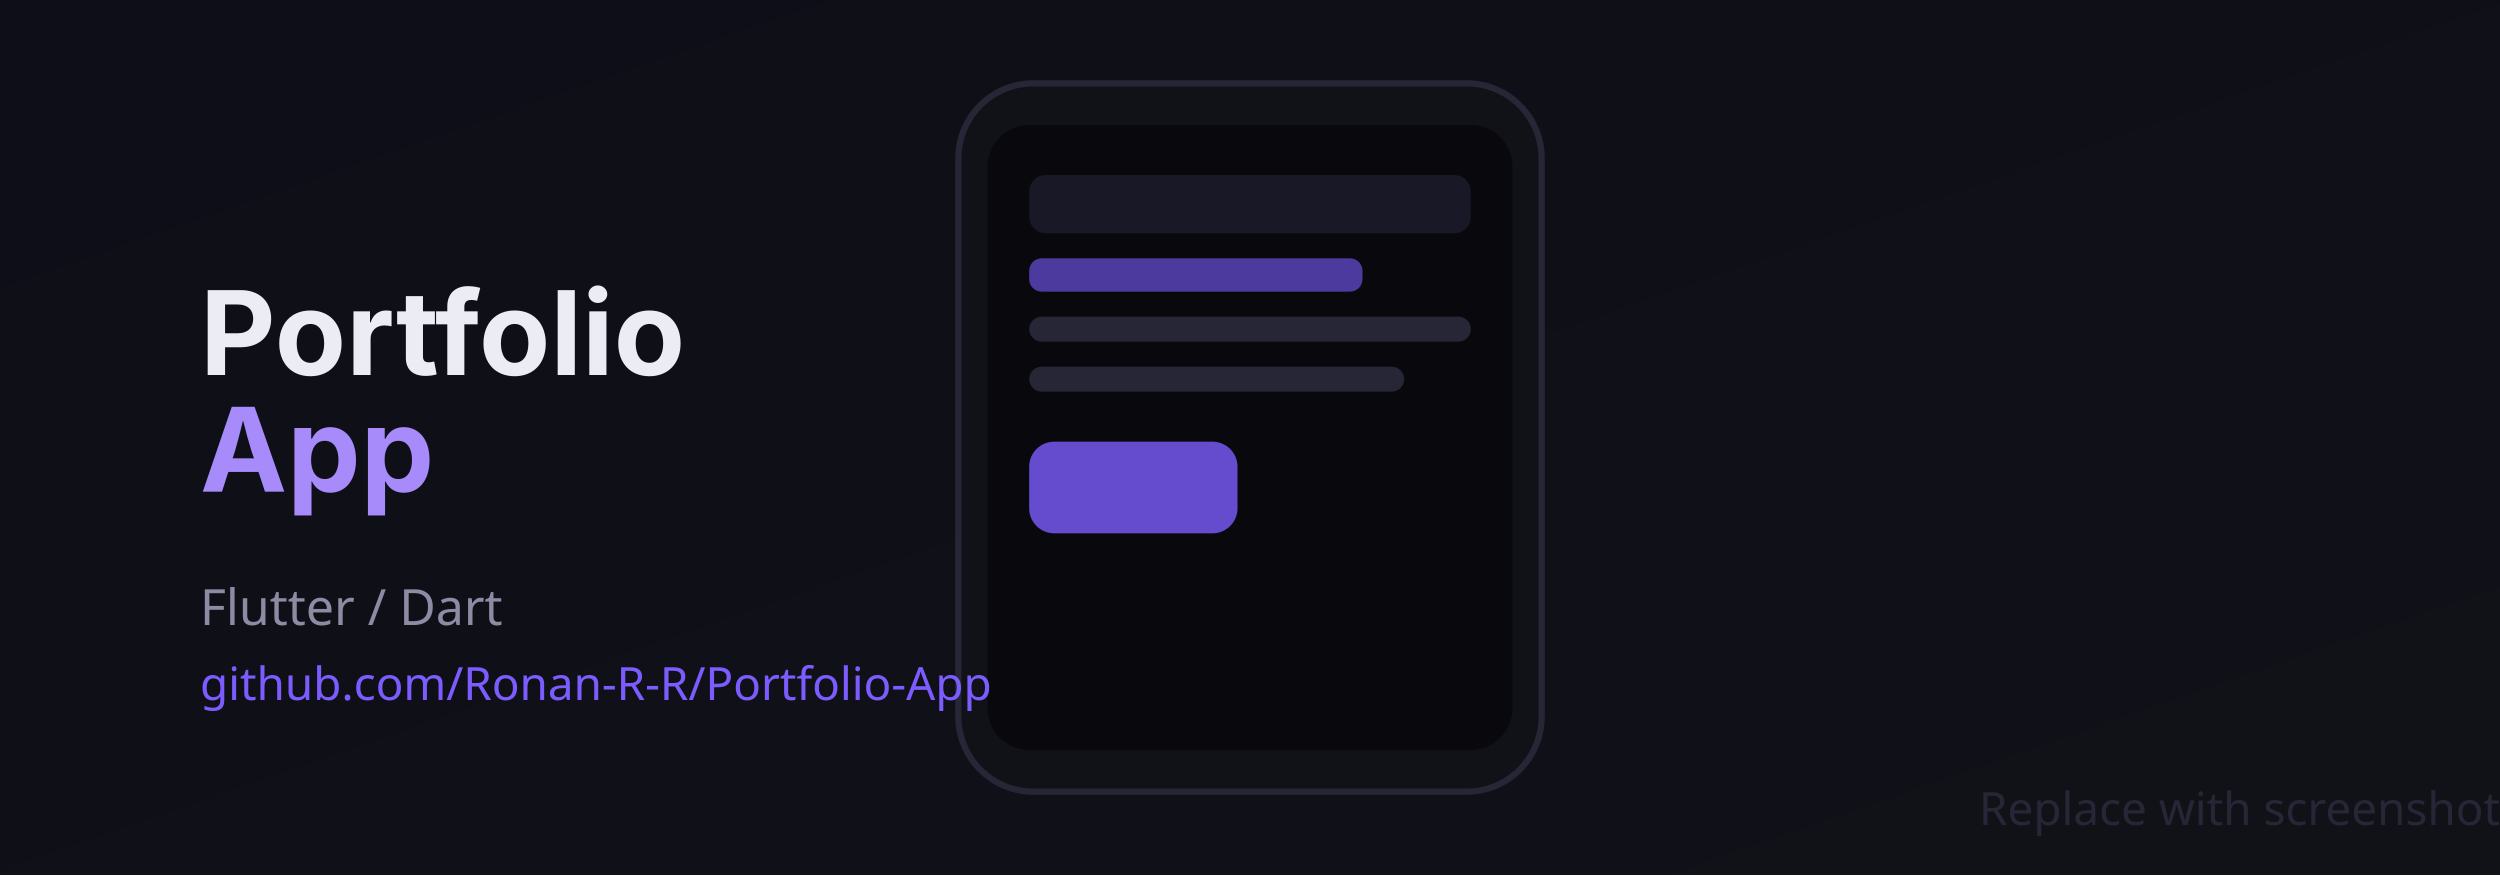
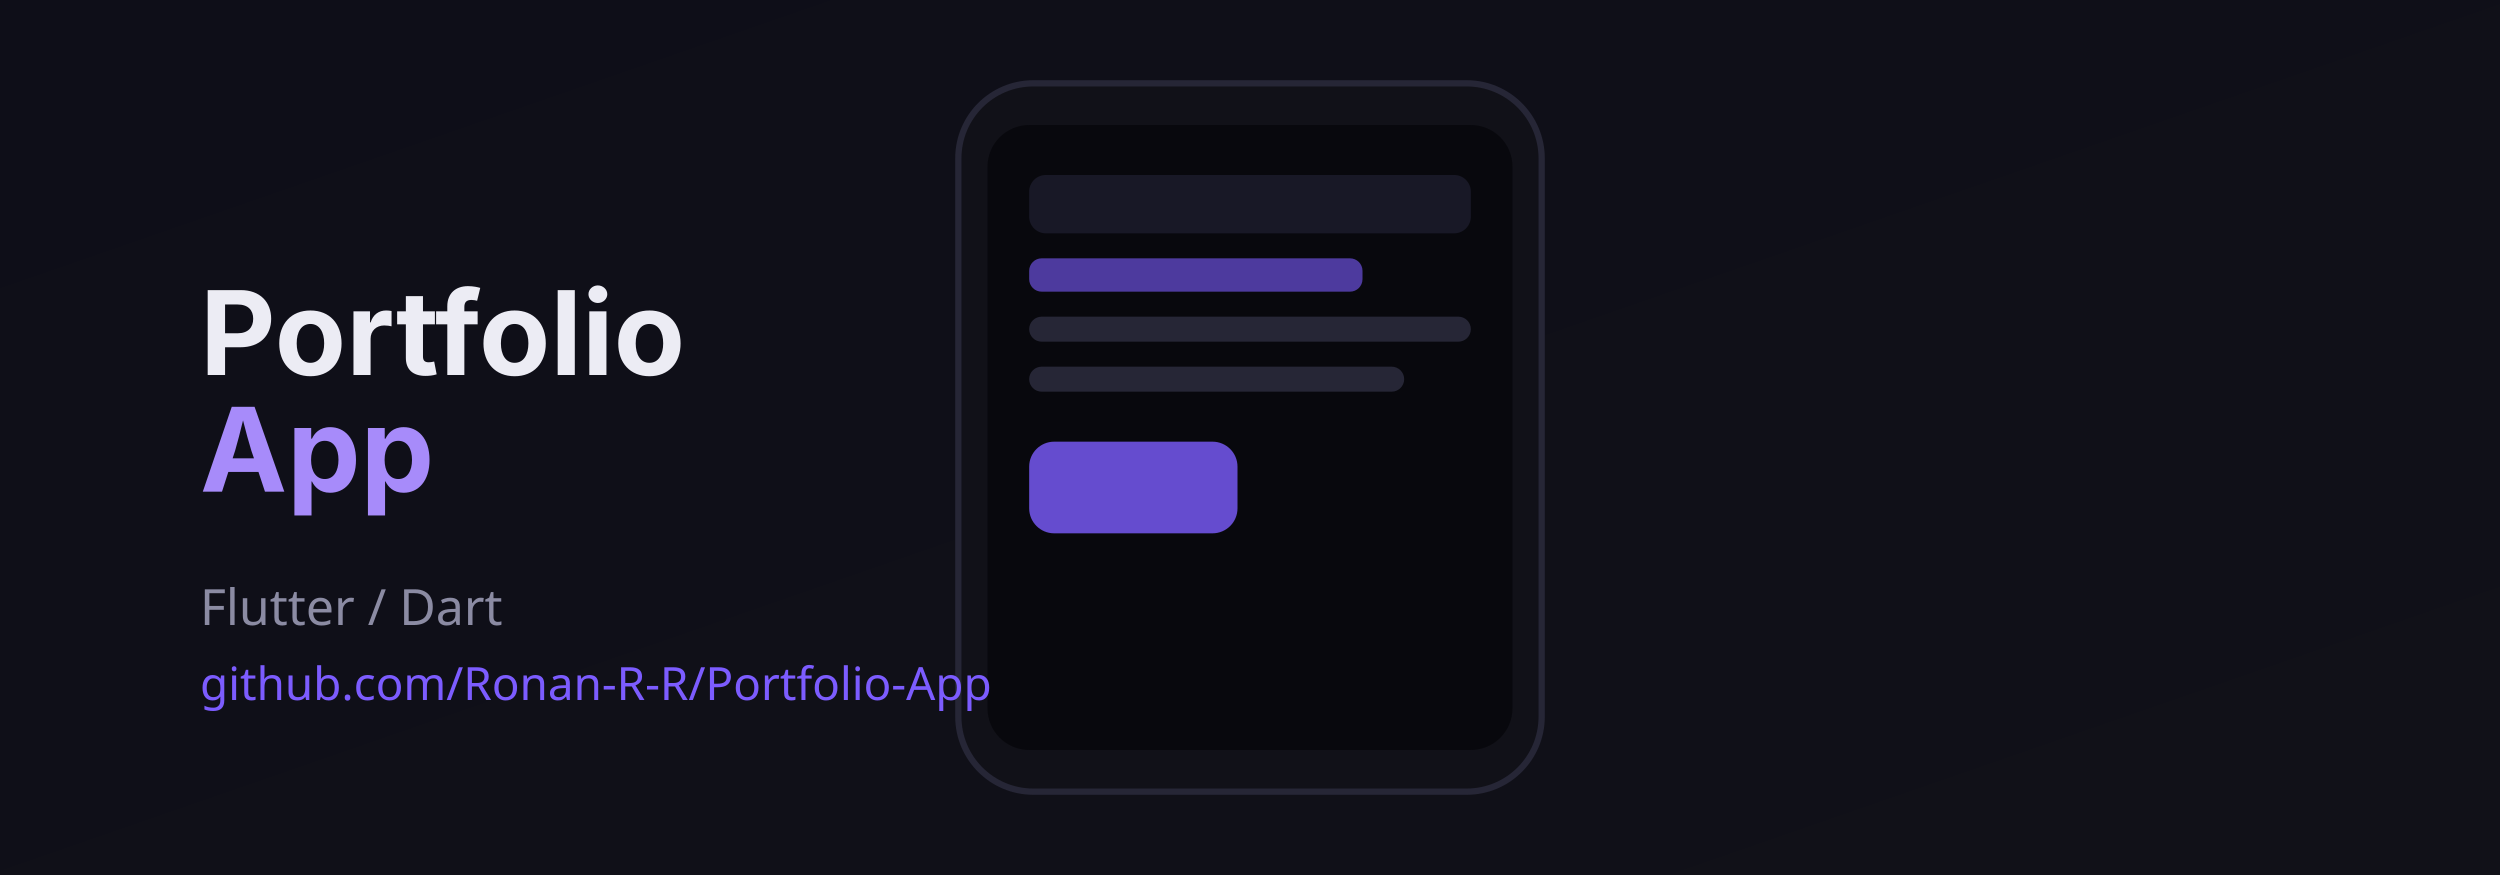
<svg xmlns="http://www.w3.org/2000/svg" viewBox="0 0 600 210" width="600" height="210">
  <defs>
    <linearGradient id="bg3" x1="0%" y1="0%" x2="100%" y2="100%">
      <stop offset="0%" stop-color="#0E0E18" />
      <stop offset="100%" stop-color="#111118" />
    </linearGradient>
  </defs>
  <rect width="600" height="210" fill="url(#bg3)" />
  <rect x="230" y="20" width="140" height="170" rx="18" fill="#111118" stroke="#262636" stroke-width="1.5" />
  <rect x="237" y="30" width="126" height="150" rx="10" fill="#08080D" />
  <rect x="247" y="42" width="106" height="14" rx="4" fill="#181826" />
  <rect x="247" y="62" width="80" height="8" rx="3" fill="#7C5CFF" opacity="0.6" />
  <rect x="247" y="76" width="106" height="6" rx="3" fill="#262636" />
  <rect x="247" y="88" width="90" height="6" rx="3" fill="#262636" />
  <rect x="247" y="106" width="50" height="22" rx="6" fill="#7C5CFF" opacity="0.8" />
  <text x="48" y="90" font-family="system-ui, -apple-system, sans-serif" font-size="28" font-weight="700" fill="#ECECF4">Portfolio</text>
  <text x="48" y="118" font-family="system-ui, -apple-system, sans-serif" font-size="28" font-weight="700" fill="#A78BFA">App</text>
  <text x="48" y="150" font-family="system-ui" font-size="12" fill="#8B8BA3">Flutter / Dart</text>
  <text x="48" y="168" font-family="system-ui" font-size="11" fill="#7C5CFF">github.com/Ronan-R-R/Portfolio-App</text>
-   <text x="600" y="198" font-family="system-ui" font-size="11" fill="#262636" text-anchor="end">Replace with screenshot</text>
</svg>
